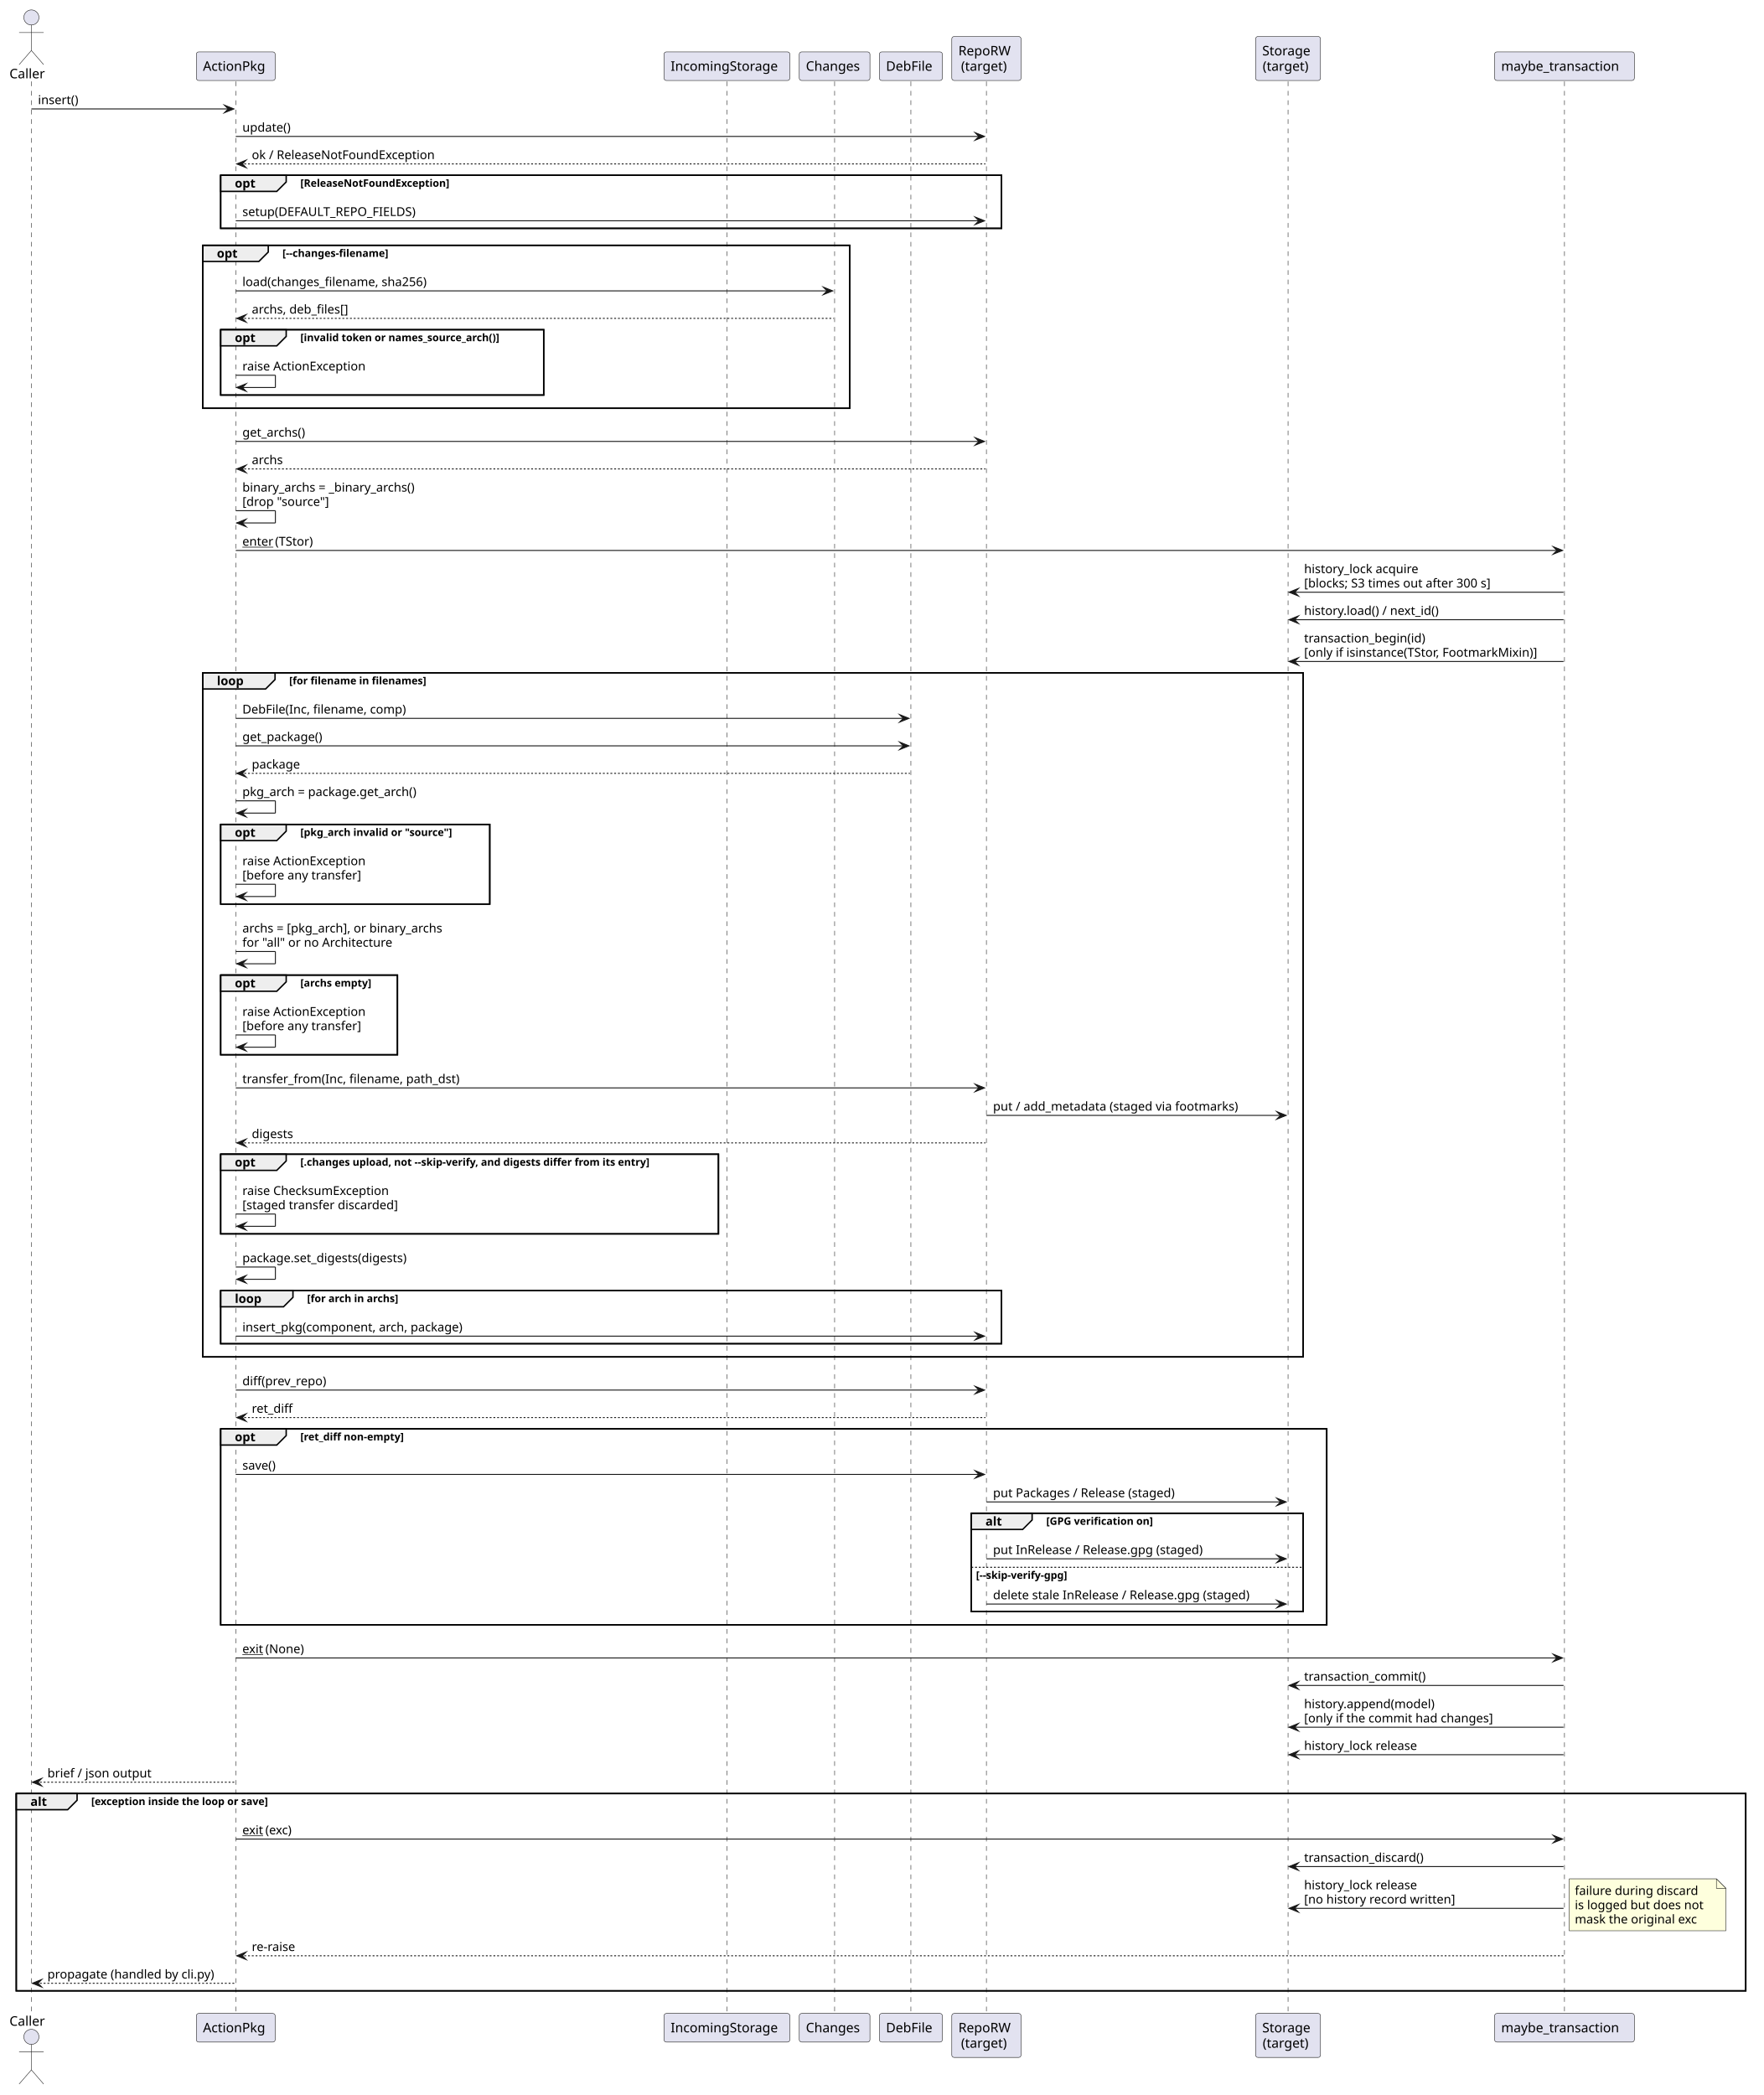
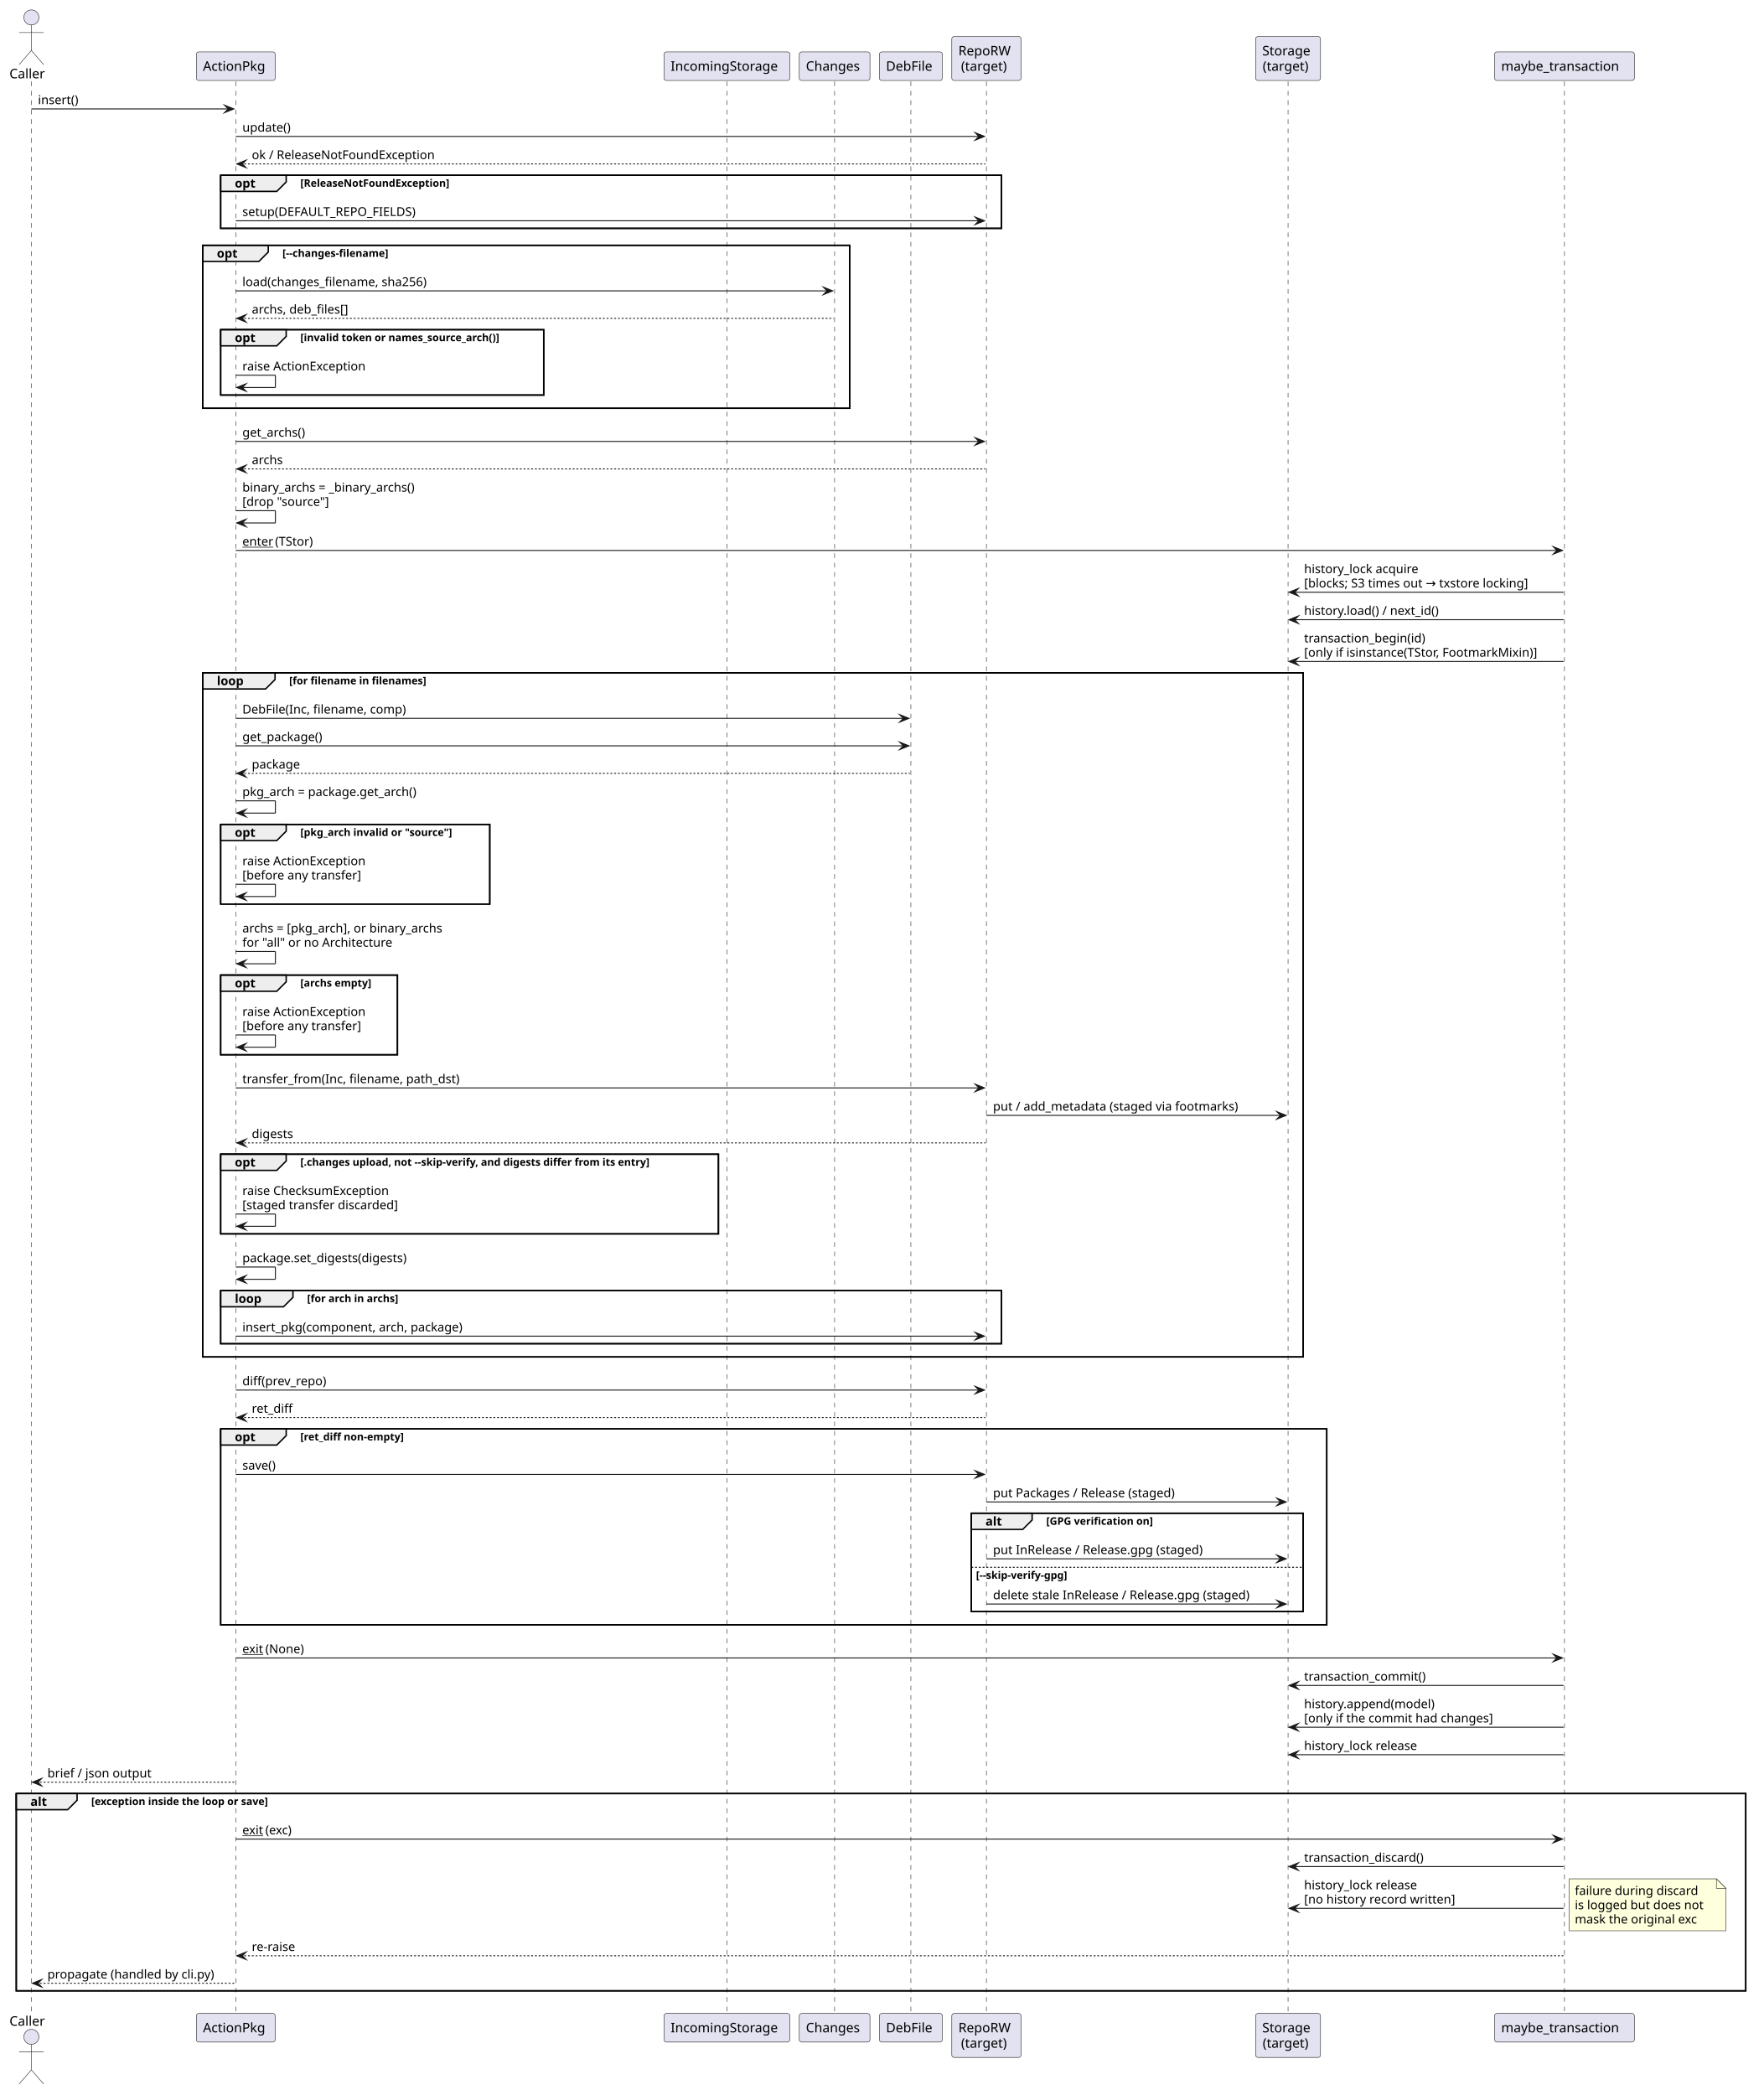
<svg xmlns="http://www.w3.org/2000/svg" version="1.1" data-diagram-type="SEQUENCE" style="width:1869px;height:2220px;background:#FFFFFF;" width="1869px" height="2220px" viewBox="0 0 1869 2220" zoomAndPan="magnify" preserveAspectRatio="none" contentStyleType="text/css">
  <defs />
  <g font-family="sans-serif" lengthAdjust="spacing">
    <rect x="233.827" y="185.695" width="827.435" height="56.266" fill="none" style="stroke:#000;stroke-width:1.5;" />
    <rect x="214.827" y="259.961" width="685.581" height="172.664" fill="none" style="stroke:#000;stroke-width:1.5;" />
    <rect x="233.827" y="349.359" width="342.328" height="69.266" fill="none" style="stroke:#000;stroke-width:1.5;" />
    <rect x="214.827" y="712.953" width="1166.077" height="724.922" fill="none" style="stroke:#000;stroke-width:1.5;" />
    <rect x="233.827" y="873.617" width="285.152" height="84.398" fill="none" style="stroke:#000;stroke-width:1.5;" />
    <rect x="233.827" y="1033.281" width="187.307" height="84.398" fill="none" style="stroke:#000;stroke-width:1.5;" />
    <rect x="233.827" y="1223.078" width="527.469" height="84.398" fill="none" style="stroke:#000;stroke-width:1.5;" />
    <rect x="233.827" y="1367.609" width="827.435" height="56.266" fill="none" style="stroke:#000;stroke-width:1.5;" />
    <rect x="233.827" y="1514.141" width="1172.077" height="207.602" fill="none" style="stroke:#000;stroke-width:1.5;" />
    <rect x="1029.262" y="1603.539" width="351.642" height="104.203" fill="none" style="stroke:#000;stroke-width:1.5;" />
    <rect x="17.251" y="1900.539" width="1832.646" height="209.063" fill="none" style="stroke:#000;stroke-width:1.5;" />
    <g class="participant-lifeline" data-qualified-name="Caller" data-entity-uid="part1" id="part1-lifeline" data-source-line="1">
      <g>
        <rect x="29.751" y="86.297" width="8" height="2047.305" fill="#000" fill-opacity="0" />
        <line x1="33.251" y1="86.297" x2="33.251" y2="2133.602" style="stroke:#181818;stroke-width:0.5;stroke-dasharray:5,5;" />
      </g>
    </g>
    <g class="participant-lifeline" data-qualified-name="ActionPkg" data-entity-uid="part2" id="part2-lifeline" data-source-line="2">
      <g>
        <rect x="246.327" y="86.297" width="8" height="2047.305" fill="#000" fill-opacity="0" />
        <line x1="249.827" y1="86.297" x2="249.827" y2="2133.602" style="stroke:#181818;stroke-width:0.5;stroke-dasharray:5,5;" />
      </g>
    </g>
    <g class="participant-lifeline" data-qualified-name="Inc" data-entity-uid="part3" id="part3-lifeline" data-source-line="3">
      <g>
        <rect x="766.796" y="86.297" width="8" height="2047.305" fill="#000" fill-opacity="0" />
        <line x1="770.296" y1="86.297" x2="770.296" y2="2133.602" style="stroke:#181818;stroke-width:0.5;stroke-dasharray:5,5;" />
      </g>
    </g>
    <g class="participant-lifeline" data-qualified-name="Chg" data-entity-uid="part4" id="part4-lifeline" data-source-line="4">
      <g>
        <rect x="880.907" y="86.297" width="8" height="2047.305" fill="#000" fill-opacity="0" />
        <line x1="884.407" y1="86.297" x2="884.407" y2="2133.602" style="stroke:#181818;stroke-width:0.5;stroke-dasharray:5,5;" />
      </g>
    </g>
    <g class="participant-lifeline" data-qualified-name="Df" data-entity-uid="part5" id="part5-lifeline" data-source-line="5">
      <g>
        <rect x="961.717" y="86.297" width="8" height="2047.305" fill="#000" fill-opacity="0" />
        <line x1="965.217" y1="86.297" x2="965.217" y2="2133.602" style="stroke:#181818;stroke-width:0.5;stroke-dasharray:5,5;" />
      </g>
    </g>
    <g class="participant-lifeline" data-qualified-name="Tgt" data-entity-uid="part6" id="part6-lifeline" data-source-line="6">
      <g>
        <rect x="1041.762" y="86.297" width="8" height="2047.305" fill="#000" fill-opacity="0" />
        <line x1="1045.262" y1="86.297" x2="1045.262" y2="2133.602" style="stroke:#181818;stroke-width:0.5;stroke-dasharray:5,5;" />
      </g>
    </g>
    <g class="participant-lifeline" data-qualified-name="TStor" data-entity-uid="part7" id="part7-lifeline" data-source-line="7">
      <g>
        <rect x="1361.404" y="86.297" width="8" height="2047.305" fill="#000" fill-opacity="0" />
        <line x1="1364.904" y1="86.297" x2="1364.904" y2="2133.602" style="stroke:#181818;stroke-width:0.5;stroke-dasharray:5,5;" />
      </g>
    </g>
    <g class="participant-lifeline" data-qualified-name="CM" data-entity-uid="part8" id="part8-lifeline" data-source-line="8">
      <g>
        <rect x="1654.31" y="86.297" width="8" height="2047.305" fill="#000" fill-opacity="0" />
        <line x1="1657.81" y1="86.297" x2="1657.81" y2="2133.602" style="stroke:#181818;stroke-width:0.5;stroke-dasharray:5,5;" />
      </g>
    </g>
    <g class="participant participant-head" data-qualified-name="Caller" data-entity-uid="part1" id="part1-head" data-source-line="1">
      <text x="10" y="82.995" fill="#000" font-size="14" textLength="40.503">Caller</text>
      <ellipse cx="33.251" cy="18.5" rx="8" ry="8" fill="#E2E2F0" style="stroke:#181818;stroke-width:0.5;" />
      <path d="M33.251,26.5 L33.251,53.5 M20.251,34.5 L46.251,34.5 M33.251,53.5 L20.251,68.5 M33.251,53.5 L46.251,68.5" style="stroke:#181818;stroke-width:0.5;" fill="none" />
    </g>
    <g class="participant participant-head" data-qualified-name="ActionPkg" data-entity-uid="part2" id="part2-head" data-source-line="2">
      <rect x="208.063" y="55" width="83.528" height="30.297" fill="#E2E2F0" style="stroke:#181818;stroke-width:0.5;" rx="2.5" ry="2.5" />
      <text x="215.063" y="74.995" fill="#000" font-size="14" textLength="69.528">ActionPkg</text>
    </g>
    <g class="participant participant-head" data-qualified-name="Inc" data-entity-uid="part3" id="part3-head" data-source-line="3">
      <rect x="703.632" y="55" width="133.328" height="30.297" fill="#E2E2F0" style="stroke:#181818;stroke-width:0.5;" rx="2.5" ry="2.5" />
      <text x="710.632" y="74.995" fill="#000" font-size="14" textLength="119.328">IncomingStorage</text>
    </g>
    <g class="participant participant-head" data-qualified-name="Chg" data-entity-uid="part4" id="part4-head" data-source-line="4">
      <rect x="846.96" y="55" width="74.895" height="30.297" fill="#E2E2F0" style="stroke:#181818;stroke-width:0.5;" rx="2.5" ry="2.5" />
      <text x="853.96" y="74.995" fill="#000" font-size="14" textLength="60.895">Changes</text>
    </g>
    <g class="participant participant-head" data-qualified-name="Df" data-entity-uid="part5" id="part5-head" data-source-line="5">
      <rect x="931.854" y="55" width="66.726" height="30.297" fill="#E2E2F0" style="stroke:#181818;stroke-width:0.5;" rx="2.5" ry="2.5" />
      <text x="938.854" y="74.995" fill="#000" font-size="14" textLength="52.726">DebFile</text>
    </g>
    <g class="participant participant-head" data-qualified-name="Tgt" data-entity-uid="part6" id="part6-head" data-source-line="6">
      <rect x="1008.58" y="38.703" width="73.363" height="46.594" fill="#E2E2F0" style="stroke:#181818;stroke-width:0.5;" rx="2.5" ry="2.5" />
      <text x="1015.58" y="58.698" fill="#000" font-size="14" textLength="59.363">RepoRW</text>
      <text x="1018.393" y="74.995" fill="#000" font-size="14" textLength="53.737">(target)</text>
    </g>
    <g class="participant participant-head" data-qualified-name="TStor" data-entity-uid="part7" id="part7-head" data-source-line="7">
      <rect x="1330.516" y="38.703" width="68.776" height="46.594" fill="#E2E2F0" style="stroke:#181818;stroke-width:0.5;" rx="2.5" ry="2.5" />
      <text x="1337.516" y="58.698" fill="#000" font-size="14" textLength="54.776">Storage</text>
      <text x="1338.035" y="74.995" fill="#000" font-size="14" textLength="53.737">(target)</text>
    </g>
    <g class="participant participant-head" data-qualified-name="CM" data-entity-uid="part8" id="part8-head" data-source-line="8">
      <rect x="1583.766" y="55" width="148.087" height="30.297" fill="#E2E2F0" style="stroke:#181818;stroke-width:0.5;" rx="2.5" ry="2.5" />
      <text x="1590.766" y="74.995" fill="#000" font-size="14" textLength="134.087">maybe_transaction</text>
    </g>
    <g class="participant participant-tail" data-qualified-name="Caller" data-entity-uid="part1" id="part1-tail" data-source-line="1">
      <text x="10" y="2146.597" fill="#000" font-size="14" textLength="40.503">Caller</text>
      <ellipse cx="33.251" cy="2158.398" rx="8" ry="8" fill="#E2E2F0" style="stroke:#181818;stroke-width:0.5;" />
      <path d="M33.251,2166.398 L33.251,2193.398 M20.251,2174.398 L46.251,2174.398 M33.251,2193.398 L20.251,2208.398 M33.251,2193.398 L46.251,2208.398" style="stroke:#181818;stroke-width:0.5;" fill="none" />
    </g>
    <g class="participant participant-tail" data-qualified-name="ActionPkg" data-entity-uid="part2" id="part2-tail" data-source-line="2">
      <rect x="208.063" y="2133.602" width="83.528" height="30.297" fill="#E2E2F0" style="stroke:#181818;stroke-width:0.5;" rx="2.5" ry="2.5" />
      <text x="215.063" y="2153.597" fill="#000" font-size="14" textLength="69.528">ActionPkg</text>
    </g>
    <g class="participant participant-tail" data-qualified-name="Inc" data-entity-uid="part3" id="part3-tail" data-source-line="3">
      <rect x="703.632" y="2133.602" width="133.328" height="30.297" fill="#E2E2F0" style="stroke:#181818;stroke-width:0.5;" rx="2.5" ry="2.5" />
      <text x="710.632" y="2153.597" fill="#000" font-size="14" textLength="119.328">IncomingStorage</text>
    </g>
    <g class="participant participant-tail" data-qualified-name="Chg" data-entity-uid="part4" id="part4-tail" data-source-line="4">
      <rect x="846.96" y="2133.602" width="74.895" height="30.297" fill="#E2E2F0" style="stroke:#181818;stroke-width:0.5;" rx="2.5" ry="2.5" />
      <text x="853.96" y="2153.597" fill="#000" font-size="14" textLength="60.895">Changes</text>
    </g>
    <g class="participant participant-tail" data-qualified-name="Df" data-entity-uid="part5" id="part5-tail" data-source-line="5">
      <rect x="931.854" y="2133.602" width="66.726" height="30.297" fill="#E2E2F0" style="stroke:#181818;stroke-width:0.5;" rx="2.5" ry="2.5" />
      <text x="938.854" y="2153.597" fill="#000" font-size="14" textLength="52.726">DebFile</text>
    </g>
    <g class="participant participant-tail" data-qualified-name="Tgt" data-entity-uid="part6" id="part6-tail" data-source-line="6">
      <rect x="1008.58" y="2133.602" width="73.363" height="46.594" fill="#E2E2F0" style="stroke:#181818;stroke-width:0.5;" rx="2.5" ry="2.5" />
      <text x="1015.58" y="2153.597" fill="#000" font-size="14" textLength="59.363">RepoRW</text>
      <text x="1018.393" y="2169.894" fill="#000" font-size="14" textLength="53.737">(target)</text>
    </g>
    <g class="participant participant-tail" data-qualified-name="TStor" data-entity-uid="part7" id="part7-tail" data-source-line="7">
      <rect x="1330.516" y="2133.602" width="68.776" height="46.594" fill="#E2E2F0" style="stroke:#181818;stroke-width:0.5;" rx="2.5" ry="2.5" />
      <text x="1337.516" y="2153.597" fill="#000" font-size="14" textLength="54.776">Storage</text>
      <text x="1338.035" y="2169.894" fill="#000" font-size="14" textLength="53.737">(target)</text>
    </g>
    <g class="participant participant-tail" data-qualified-name="CM" data-entity-uid="part8" id="part8-tail" data-source-line="8">
      <rect x="1583.766" y="2133.602" width="148.087" height="30.297" fill="#E2E2F0" style="stroke:#181818;stroke-width:0.5;" rx="2.5" ry="2.5" />
      <text x="1590.766" y="2153.597" fill="#000" font-size="14" textLength="134.087">maybe_transaction</text>
    </g>
    <g class="message" data-entity-1="part1" data-entity-2="part2" id="msg1" data-source-line="10">
      <polygon points="237.827,111.43,247.827,115.43,237.827,119.43,241.827,115.43" fill="#181818" style="stroke:#181818;stroke-width:1;stroke-linejoin:miter;stroke-miterlimit:10;" />
      <line x1="33.251" y1="115.43" x2="243.827" y2="115.43" style="stroke:#181818;stroke-width:1;" />
      <text x="40.251" y="110.364" fill="#000" font-size="13" textLength="47.208">insert()</text>
    </g>
    <g class="message" data-entity-1="part2" data-entity-2="part6" id="msg2" data-source-line="12">
      <polygon points="1033.262,140.563,1043.262,144.563,1033.262,148.563,1037.262,144.563" fill="#181818" style="stroke:#181818;stroke-width:1;stroke-linejoin:miter;stroke-miterlimit:10;" />
      <line x1="249.827" y1="144.563" x2="1039.262" y2="144.563" style="stroke:#181818;stroke-width:1;" />
      <text x="256.827" y="139.497" fill="#000" font-size="13" textLength="55.948">update()</text>
    </g>
    <g class="message" data-entity-1="part6" data-entity-2="part2" id="msg3" data-source-line="13">
      <polygon points="260.827,169.695,250.827,173.695,260.827,177.695,256.827,173.695" fill="#181818" style="stroke:#181818;stroke-width:1;stroke-linejoin:miter;stroke-miterlimit:10;" />
      <line x1="254.827" y1="173.695" x2="1044.262" y2="173.695" style="stroke:#181818;stroke-width:1;stroke-dasharray:2,2;" />
      <text x="266.827" y="168.629" fill="#000" font-size="13" textLength="206.648">ok / ReleaseNotFoundException</text>
    </g>
    <path d="M233.827,185.695 L303.278,185.695 L303.278,192.828 L293.278,202.828 L233.827,202.828 L233.827,185.695" style="stroke:#000;stroke-width:1.5;" fill="#EEE" />
    <rect x="233.827" y="185.695" width="827.435" height="56.266" fill="none" style="stroke:#000;stroke-width:1.5;" />
    <text x="248.827" y="198.762" fill="#000" font-size="13" textLength="24.451" font-weight="700">opt</text>
    <text x="318.278" y="197.906" fill="#000" font-size="11" textLength="180.157" font-weight="700">[ReleaseNotFoundException]</text>
    <g class="message" data-entity-1="part2" data-entity-2="part6" id="msg4" data-source-line="15">
      <polygon points="1033.262,229.961,1043.262,233.961,1033.262,237.961,1037.262,233.961" fill="#181818" style="stroke:#181818;stroke-width:1;stroke-linejoin:miter;stroke-miterlimit:10;" />
      <line x1="249.827" y1="233.961" x2="1039.262" y2="233.961" style="stroke:#181818;stroke-width:1;" />
      <text x="256.827" y="228.895" fill="#000" font-size="13" textLength="199.145">setup(DEFAULT_REPO_FIELDS)</text>
    </g>
    <path d="M214.827,259.961 L284.278,259.961 L284.278,267.094 L274.278,277.094 L214.827,277.094 L214.827,259.961" style="stroke:#000;stroke-width:1.5;" fill="#EEE" />
    <rect x="214.827" y="259.961" width="685.581" height="172.664" fill="none" style="stroke:#000;stroke-width:1.5;" />
    <text x="229.827" y="273.028" fill="#000" font-size="13" textLength="24.451" font-weight="700">opt</text>
    <text x="299.278" y="272.171" fill="#000" font-size="11" textLength="129.202" font-weight="700">[--changes-filename]</text>
    <g class="message" data-entity-1="part2" data-entity-2="part4" id="msg5" data-source-line="19">
      <polygon points="872.407,304.227,882.407,308.227,872.407,312.227,876.407,308.227" fill="#181818" style="stroke:#181818;stroke-width:1;stroke-linejoin:miter;stroke-miterlimit:10;" />
      <line x1="249.827" y1="308.227" x2="878.407" y2="308.227" style="stroke:#181818;stroke-width:1;" />
      <text x="256.827" y="303.161" fill="#000" font-size="13" textLength="211.764">load(changes_filename, sha256)</text>
    </g>
    <g class="message" data-entity-1="part4" data-entity-2="part2" id="msg6" data-source-line="20">
      <polygon points="260.827,333.359,250.827,337.359,260.827,341.359,256.827,337.359" fill="#181818" style="stroke:#181818;stroke-width:1;stroke-linejoin:miter;stroke-miterlimit:10;" />
      <line x1="254.827" y1="337.359" x2="883.407" y2="337.359" style="stroke:#181818;stroke-width:1;stroke-dasharray:2,2;" />
      <text x="266.827" y="332.293" fill="#000" font-size="13" textLength="111.452">archs, deb_files[]</text>
    </g>
    <path d="M233.827,349.359 L303.278,349.359 L303.278,356.492 L293.278,366.492 L233.827,366.492 L233.827,349.359" style="stroke:#000;stroke-width:1.5;" fill="#EEE" />
    <rect x="233.827" y="349.359" width="342.328" height="69.266" fill="none" style="stroke:#000;stroke-width:1.5;" />
    <text x="248.827" y="362.426" fill="#000" font-size="13" textLength="24.451" font-weight="700">opt</text>
    <text x="318.278" y="361.57" fill="#000" font-size="11" textLength="241.876" font-weight="700">[invalid token or names_source_arch()]</text>
    <g class="message" data-entity-1="part2" data-entity-2="part2" id="msg7" data-source-line="22">
      <line x1="249.827" y1="397.625" x2="291.827" y2="397.625" style="stroke:#181818;stroke-width:1;" />
      <line x1="291.827" y1="397.625" x2="291.827" y2="410.625" style="stroke:#181818;stroke-width:1;" />
      <line x1="250.827" y1="410.625" x2="291.827" y2="410.625" style="stroke:#181818;stroke-width:1;" />
      <polygon points="260.827,406.625,250.827,410.625,260.827,414.625,256.827,410.625" fill="#181818" style="stroke:#181818;stroke-width:1;stroke-linejoin:miter;stroke-miterlimit:10;" />
      <text x="256.827" y="392.559" fill="#000" font-size="13" textLength="140.975">raise ActionException</text>
    </g>
    <g class="message" data-entity-1="part2" data-entity-2="part6" id="msg8" data-source-line="25">
      <polygon points="1033.262,463.758,1043.262,467.758,1033.262,471.758,1037.262,467.758" fill="#181818" style="stroke:#181818;stroke-width:1;stroke-linejoin:miter;stroke-miterlimit:10;" />
      <line x1="249.827" y1="467.758" x2="1039.262" y2="467.758" style="stroke:#181818;stroke-width:1;" />
      <text x="256.827" y="462.692" fill="#000" font-size="13" textLength="73.461">get_archs()</text>
    </g>
    <g class="message" data-entity-1="part6" data-entity-2="part2" id="msg9" data-source-line="26">
      <polygon points="260.827,492.891,250.827,496.891,260.827,500.891,256.827,496.891" fill="#181818" style="stroke:#181818;stroke-width:1;stroke-linejoin:miter;stroke-miterlimit:10;" />
      <line x1="254.827" y1="496.891" x2="1044.262" y2="496.891" style="stroke:#181818;stroke-width:1;stroke-dasharray:2,2;" />
      <text x="266.827" y="491.825" fill="#000" font-size="13" textLength="35.471">archs</text>
    </g>
    <g class="message" data-entity-1="part2" data-entity-2="part2" id="msg10" data-source-line="27">
      <line x1="249.827" y1="541.156" x2="291.827" y2="541.156" style="stroke:#181818;stroke-width:1;" />
      <line x1="291.827" y1="541.156" x2="291.827" y2="554.156" style="stroke:#181818;stroke-width:1;" />
      <line x1="250.827" y1="554.156" x2="291.827" y2="554.156" style="stroke:#181818;stroke-width:1;" />
      <polygon points="260.827,550.156,250.827,554.156,260.827,558.156,256.827,554.156" fill="#181818" style="stroke:#181818;stroke-width:1;stroke-linejoin:miter;stroke-miterlimit:10;" />
      <text x="256.827" y="520.958" fill="#000" font-size="13" textLength="201.957">binary_archs = _binary_archs()</text>
      <text x="256.827" y="536.09" fill="#000" font-size="13" textLength="99.493">[drop "source"]</text>
    </g>
    <g class="message" data-entity-1="part2" data-entity-2="part8" id="msg11" data-source-line="29">
      <polygon points="1645.81,579.289,1655.81,583.289,1645.81,587.289,1649.81,583.289" fill="#181818" style="stroke:#181818;stroke-width:1;stroke-linejoin:miter;stroke-miterlimit:10;" />
      <line x1="249.827" y1="583.289" x2="1651.81" y2="583.289" style="stroke:#181818;stroke-width:1;" />
      <text x="256.827" y="578.223" fill="#000" font-size="13" textLength="34.677" text-decoration="underline">enter</text>
      <text x="291.504" y="578.223" fill="#000" font-size="13" textLength="44.732">(TStor)</text>
    </g>
    <g class="message" data-entity-1="part8" data-entity-2="part7" id="msg12" data-source-line="30">
      <polygon points="1375.904,623.555,1365.904,627.555,1375.904,631.555,1371.904,627.555" fill="#181818" style="stroke:#181818;stroke-width:1;stroke-linejoin:miter;stroke-miterlimit:10;" />
      <line x1="1369.904" y1="627.555" x2="1656.81" y2="627.555" style="stroke:#181818;stroke-width:1;" />
      <text x="1381.904" y="607.356" fill="#000" font-size="13" textLength="130.146">history_lock acquire</text>
-       <text x="1381.904" y="622.489" fill="#000" font-size="13" textLength="217.109">[blocks; S3 times out after 300 s]</text>
+       <text x="1381.904" y="622.489" fill="#000" font-size="13" textLength="257.734">[blocks; S3 times out → txstore locking]</text>
    </g>
    <g class="message" data-entity-1="part8" data-entity-2="part7" id="msg13" data-source-line="31">
      <polygon points="1375.904,652.688,1365.904,656.688,1375.904,660.688,1371.904,656.688" fill="#181818" style="stroke:#181818;stroke-width:1;stroke-linejoin:miter;stroke-miterlimit:10;" />
      <line x1="1369.904" y1="656.688" x2="1656.81" y2="656.688" style="stroke:#181818;stroke-width:1;" />
      <text x="1381.904" y="651.622" fill="#000" font-size="13" textLength="156.952">history.load() / next_id()</text>
    </g>
    <g class="message" data-entity-1="part8" data-entity-2="part7" id="msg14" data-source-line="32">
      <polygon points="1375.904,696.953,1365.904,700.953,1375.904,704.953,1371.904,700.953" fill="#181818" style="stroke:#181818;stroke-width:1;stroke-linejoin:miter;stroke-miterlimit:10;" />
      <line x1="1369.904" y1="700.953" x2="1656.81" y2="700.953" style="stroke:#181818;stroke-width:1;" />
      <text x="1381.904" y="680.754" fill="#000" font-size="13" textLength="138.296">transaction_begin(id)</text>
      <text x="1381.904" y="695.887" fill="#000" font-size="13" textLength="268.906">[only if isinstance(TStor, FootmarkMixin)]</text>
    </g>
    <path d="M214.827,712.953 L291.451,712.953 L291.451,720.086 L281.451,730.086 L214.827,730.086 L214.827,712.953" style="stroke:#000;stroke-width:1.5;" fill="#EEE" />
    <rect x="214.827" y="712.953" width="1166.077" height="724.922" fill="none" style="stroke:#000;stroke-width:1.5;" />
    <text x="229.827" y="726.02" fill="#000" font-size="13" textLength="31.624" font-weight="700">loop</text>
    <text x="306.451" y="725.164" fill="#000" font-size="11" textLength="165.387" font-weight="700">[for filename in filenames]</text>
    <g class="message" data-entity-1="part2" data-entity-2="part5" id="msg15" data-source-line="35">
      <polygon points="953.217,757.219,963.217,761.219,953.217,765.219,957.217,761.219" fill="#181818" style="stroke:#181818;stroke-width:1;stroke-linejoin:miter;stroke-miterlimit:10;" />
      <line x1="249.827" y1="761.219" x2="959.217" y2="761.219" style="stroke:#181818;stroke-width:1;" />
      <text x="256.827" y="756.153" fill="#000" font-size="13" textLength="187.535">DebFile(Inc, filename, comp)</text>
    </g>
    <g class="message" data-entity-1="part2" data-entity-2="part5" id="msg16" data-source-line="36">
      <polygon points="953.217,786.352,963.217,790.352,953.217,794.352,957.217,790.352" fill="#181818" style="stroke:#181818;stroke-width:1;stroke-linejoin:miter;stroke-miterlimit:10;" />
      <line x1="249.827" y1="790.352" x2="959.217" y2="790.352" style="stroke:#181818;stroke-width:1;" />
      <text x="256.827" y="785.286" fill="#000" font-size="13" textLength="93.101">get_package()</text>
    </g>
    <g class="message" data-entity-1="part5" data-entity-2="part2" id="msg17" data-source-line="37">
      <polygon points="260.827,815.484,250.827,819.484,260.827,823.484,256.827,819.484" fill="#181818" style="stroke:#181818;stroke-width:1;stroke-linejoin:miter;stroke-miterlimit:10;" />
      <line x1="254.827" y1="819.484" x2="964.217" y2="819.484" style="stroke:#181818;stroke-width:1;stroke-dasharray:2,2;" />
      <text x="266.827" y="814.418" fill="#000" font-size="13" textLength="55.11">package</text>
    </g>
    <g class="message" data-entity-1="part2" data-entity-2="part2" id="msg18" data-source-line="38">
      <line x1="249.827" y1="848.617" x2="291.827" y2="848.617" style="stroke:#181818;stroke-width:1;" />
      <line x1="291.827" y1="848.617" x2="291.827" y2="861.617" style="stroke:#181818;stroke-width:1;" />
      <line x1="250.827" y1="861.617" x2="291.827" y2="861.617" style="stroke:#181818;stroke-width:1;" />
      <polygon points="260.827,857.617,250.827,861.617,260.827,865.617,256.827,861.617" fill="#181818" style="stroke:#181818;stroke-width:1;stroke-linejoin:miter;stroke-miterlimit:10;" />
      <text x="256.827" y="843.551" fill="#000" font-size="13" textLength="204.318">pkg_arch = package.get_arch()</text>
    </g>
    <path d="M233.827,873.617 L303.278,873.617 L303.278,880.75 L293.278,890.75 L233.827,890.75 L233.827,873.617" style="stroke:#000;stroke-width:1.5;" fill="#EEE" />
    <rect x="233.827" y="873.617" width="285.152" height="84.398" fill="none" style="stroke:#000;stroke-width:1.5;" />
    <text x="248.827" y="886.684" fill="#000" font-size="13" textLength="24.451" font-weight="700">opt</text>
    <text x="318.278" y="885.828" fill="#000" font-size="11" textLength="184.701" font-weight="700">[pkg_arch invalid or "source"]</text>
    <g class="message" data-entity-1="part2" data-entity-2="part2" id="msg19" data-source-line="40">
      <line x1="249.827" y1="937.016" x2="291.827" y2="937.016" style="stroke:#181818;stroke-width:1;" />
      <line x1="291.827" y1="937.016" x2="291.827" y2="950.016" style="stroke:#181818;stroke-width:1;" />
      <line x1="250.827" y1="950.016" x2="291.827" y2="950.016" style="stroke:#181818;stroke-width:1;" />
      <polygon points="260.827,946.016,250.827,950.016,260.827,954.016,256.827,950.016" fill="#181818" style="stroke:#181818;stroke-width:1;stroke-linejoin:miter;stroke-miterlimit:10;" />
      <text x="256.827" y="916.817" fill="#000" font-size="13" textLength="140.975">raise ActionException</text>
      <text x="256.827" y="931.95" fill="#000" font-size="13" textLength="135.77">[before any transfer]</text>
    </g>
    <g class="message" data-entity-1="part2" data-entity-2="part2" id="msg20" data-source-line="42">
      <line x1="249.827" y1="1008.281" x2="291.827" y2="1008.281" style="stroke:#181818;stroke-width:1;" />
      <line x1="291.827" y1="1008.281" x2="291.827" y2="1021.281" style="stroke:#181818;stroke-width:1;" />
      <line x1="250.827" y1="1021.281" x2="291.827" y2="1021.281" style="stroke:#181818;stroke-width:1;" />
      <polygon points="260.827,1017.281,250.827,1021.281,260.827,1025.281,256.827,1021.281" fill="#181818" style="stroke:#181818;stroke-width:1;stroke-linejoin:miter;stroke-miterlimit:10;" />
      <text x="256.827" y="988.083" fill="#000" font-size="13" textLength="232.775">archs = [pkg_arch], or binary_archs</text>
      <text x="256.827" y="1003.215" fill="#000" font-size="13" textLength="171.203">for "all" or no Architecture</text>
    </g>
    <path d="M233.827,1033.281 L303.278,1033.281 L303.278,1040.414 L293.278,1050.414 L233.827,1050.414 L233.827,1033.281" style="stroke:#000;stroke-width:1.5;" fill="#EEE" />
    <rect x="233.827" y="1033.281" width="187.307" height="84.398" fill="none" style="stroke:#000;stroke-width:1.5;" />
    <text x="248.827" y="1046.348" fill="#000" font-size="13" textLength="24.451" font-weight="700">opt</text>
    <text x="318.278" y="1045.492" fill="#000" font-size="11" textLength="86.856" font-weight="700">[archs empty]</text>
    <g class="message" data-entity-1="part2" data-entity-2="part2" id="msg21" data-source-line="44">
      <line x1="249.827" y1="1096.68" x2="291.827" y2="1096.68" style="stroke:#181818;stroke-width:1;" />
      <line x1="291.827" y1="1096.68" x2="291.827" y2="1109.68" style="stroke:#181818;stroke-width:1;" />
      <line x1="250.827" y1="1109.68" x2="291.827" y2="1109.68" style="stroke:#181818;stroke-width:1;" />
      <polygon points="260.827,1105.68,250.827,1109.68,260.827,1113.68,256.827,1109.68" fill="#181818" style="stroke:#181818;stroke-width:1;stroke-linejoin:miter;stroke-miterlimit:10;" />
      <text x="256.827" y="1076.481" fill="#000" font-size="13" textLength="140.975">raise ActionException</text>
      <text x="256.827" y="1091.614" fill="#000" font-size="13" textLength="135.77">[before any transfer]</text>
    </g>
    <g class="message" data-entity-1="part2" data-entity-2="part6" id="msg22" data-source-line="46">
      <polygon points="1033.262,1148.813,1043.262,1152.813,1033.262,1156.813,1037.262,1152.813" fill="#181818" style="stroke:#181818;stroke-width:1;stroke-linejoin:miter;stroke-miterlimit:10;" />
      <line x1="249.827" y1="1152.813" x2="1039.262" y2="1152.813" style="stroke:#181818;stroke-width:1;" />
      <text x="256.827" y="1147.747" fill="#000" font-size="13" textLength="247.114">transfer_from(Inc, filename, path_dst)</text>
    </g>
    <g class="message" data-entity-1="part6" data-entity-2="part7" id="msg23" data-source-line="47">
      <polygon points="1352.904,1177.945,1362.904,1181.945,1352.904,1185.945,1356.904,1181.945" fill="#181818" style="stroke:#181818;stroke-width:1;stroke-linejoin:miter;stroke-miterlimit:10;" />
      <line x1="1045.262" y1="1181.945" x2="1358.904" y2="1181.945" style="stroke:#181818;stroke-width:1;" />
      <text x="1052.262" y="1176.879" fill="#000" font-size="13" textLength="280.217">put / add_metadata (staged via footmarks)</text>
    </g>
    <g class="message" data-entity-1="part6" data-entity-2="part2" id="msg24" data-source-line="48">
      <polygon points="260.827,1207.078,250.827,1211.078,260.827,1215.078,256.827,1211.078" fill="#181818" style="stroke:#181818;stroke-width:1;stroke-linejoin:miter;stroke-miterlimit:10;" />
      <line x1="254.827" y1="1211.078" x2="1044.262" y2="1211.078" style="stroke:#181818;stroke-width:1;stroke-dasharray:2,2;" />
      <text x="266.827" y="1206.012" fill="#000" font-size="13" textLength="46.757">digests</text>
    </g>
    <path d="M233.827,1223.078 L303.278,1223.078 L303.278,1230.211 L293.278,1240.211 L233.827,1240.211 L233.827,1223.078" style="stroke:#000;stroke-width:1.5;" fill="#EEE" />
    <rect x="233.827" y="1223.078" width="527.469" height="84.398" fill="none" style="stroke:#000;stroke-width:1.5;" />
    <text x="248.827" y="1236.145" fill="#000" font-size="13" textLength="24.451" font-weight="700">opt</text>
    <text x="318.278" y="1235.289" fill="#000" font-size="11" textLength="427.018" font-weight="700">[.changes upload, not --skip-verify, and digests differ from its entry]</text>
    <g class="message" data-entity-1="part2" data-entity-2="part2" id="msg25" data-source-line="50">
      <line x1="249.827" y1="1286.477" x2="291.827" y2="1286.477" style="stroke:#181818;stroke-width:1;" />
      <line x1="291.827" y1="1286.477" x2="291.827" y2="1299.477" style="stroke:#181818;stroke-width:1;" />
      <line x1="250.827" y1="1299.477" x2="291.827" y2="1299.477" style="stroke:#181818;stroke-width:1;" />
      <polygon points="260.827,1295.477,250.827,1299.477,260.827,1303.477,256.827,1299.477" fill="#181818" style="stroke:#181818;stroke-width:1;stroke-linejoin:miter;stroke-miterlimit:10;" />
      <text x="256.827" y="1266.278" fill="#000" font-size="13" textLength="167.699">raise ChecksumException</text>
      <text x="256.827" y="1281.411" fill="#000" font-size="13" textLength="177.684">[staged transfer discarded]</text>
    </g>
    <g class="message" data-entity-1="part2" data-entity-2="part2" id="msg26" data-source-line="52">
      <line x1="249.827" y1="1342.609" x2="291.827" y2="1342.609" style="stroke:#181818;stroke-width:1;" />
      <line x1="291.827" y1="1342.609" x2="291.827" y2="1355.609" style="stroke:#181818;stroke-width:1;" />
      <line x1="250.827" y1="1355.609" x2="291.827" y2="1355.609" style="stroke:#181818;stroke-width:1;" />
      <polygon points="260.827,1351.609,250.827,1355.609,260.827,1359.609,256.827,1355.609" fill="#181818" style="stroke:#181818;stroke-width:1;stroke-linejoin:miter;stroke-miterlimit:10;" />
      <text x="256.827" y="1337.543" fill="#000" font-size="13" textLength="189.268">package.set_digests(digests)</text>
    </g>
    <path d="M233.827,1367.609 L310.451,1367.609 L310.451,1374.742 L300.451,1384.742 L233.827,1384.742 L233.827,1367.609" style="stroke:#000;stroke-width:1.5;" fill="#EEE" />
    <rect x="233.827" y="1367.609" width="827.435" height="56.266" fill="none" style="stroke:#000;stroke-width:1.5;" />
    <text x="248.827" y="1380.676" fill="#000" font-size="13" textLength="31.624" font-weight="700">loop</text>
    <text x="325.451" y="1379.82" fill="#000" font-size="11" textLength="111.858" font-weight="700">[for arch in archs]</text>
    <g class="message" data-entity-1="part2" data-entity-2="part6" id="msg27" data-source-line="54">
      <polygon points="1033.262,1411.875,1043.262,1415.875,1033.262,1419.875,1037.262,1415.875" fill="#181818" style="stroke:#181818;stroke-width:1;stroke-linejoin:miter;stroke-miterlimit:10;" />
      <line x1="249.827" y1="1415.875" x2="1039.262" y2="1415.875" style="stroke:#181818;stroke-width:1;" />
      <text x="256.827" y="1410.809" fill="#000" font-size="13" textLength="251.621">insert_pkg(component, arch, package)</text>
    </g>
    <g class="message" data-entity-1="part2" data-entity-2="part6" id="msg28" data-source-line="58">
      <polygon points="1033.262,1469.008,1043.262,1473.008,1033.262,1477.008,1037.262,1473.008" fill="#181818" style="stroke:#181818;stroke-width:1;stroke-linejoin:miter;stroke-miterlimit:10;" />
      <line x1="249.827" y1="1473.008" x2="1039.262" y2="1473.008" style="stroke:#181818;stroke-width:1;" />
      <text x="256.827" y="1467.942" fill="#000" font-size="13" textLength="96.497">diff(prev_repo)</text>
    </g>
    <g class="message" data-entity-1="part6" data-entity-2="part2" id="msg29" data-source-line="59">
      <polygon points="260.827,1498.141,250.827,1502.141,260.827,1506.141,256.827,1502.141" fill="#181818" style="stroke:#181818;stroke-width:1;stroke-linejoin:miter;stroke-miterlimit:10;" />
      <line x1="254.827" y1="1502.141" x2="1044.262" y2="1502.141" style="stroke:#181818;stroke-width:1;stroke-dasharray:2,2;" />
      <text x="266.827" y="1497.075" fill="#000" font-size="13" textLength="45.957">ret_diff</text>
    </g>
    <path d="M233.827,1514.141 L303.278,1514.141 L303.278,1521.273 L293.278,1531.273 L233.827,1531.273 L233.827,1514.141" style="stroke:#000;stroke-width:1.5;" fill="#EEE" />
    <rect x="233.827" y="1514.141" width="1172.077" height="207.602" fill="none" style="stroke:#000;stroke-width:1.5;" />
    <text x="248.827" y="1527.208" fill="#000" font-size="13" textLength="24.451" font-weight="700">opt</text>
    <text x="318.278" y="1526.351" fill="#000" font-size="11" textLength="125.753" font-weight="700">[ret_diff non-empty]</text>
    <g class="message" data-entity-1="part2" data-entity-2="part6" id="msg30" data-source-line="61">
      <polygon points="1033.262,1558.406,1043.262,1562.406,1033.262,1566.406,1037.262,1562.406" fill="#181818" style="stroke:#181818;stroke-width:1;stroke-linejoin:miter;stroke-miterlimit:10;" />
      <line x1="249.827" y1="1562.406" x2="1039.262" y2="1562.406" style="stroke:#181818;stroke-width:1;" />
      <text x="256.827" y="1557.34" fill="#000" font-size="13" textLength="40.574">save()</text>
    </g>
    <g class="message" data-entity-1="part6" data-entity-2="part7" id="msg31" data-source-line="62">
      <polygon points="1352.904,1587.539,1362.904,1591.539,1352.904,1595.539,1356.904,1591.539" fill="#181818" style="stroke:#181818;stroke-width:1;stroke-linejoin:miter;stroke-miterlimit:10;" />
      <line x1="1045.262" y1="1591.539" x2="1358.904" y2="1591.539" style="stroke:#181818;stroke-width:1;" />
      <text x="1052.262" y="1586.473" fill="#000" font-size="13" textLength="209.828">put Packages / Release (staged)</text>
    </g>
    <path d="M1029.262,1603.539 L1093.705,1603.539 L1093.705,1610.672 L1083.705,1620.672 L1029.262,1620.672 L1029.262,1603.539" style="stroke:#000;stroke-width:1.5;" fill="#EEE" />
    <rect x="1029.262" y="1603.539" width="351.642" height="104.203" fill="none" style="stroke:#000;stroke-width:1.5;" />
    <text x="1044.262" y="1616.606" fill="#000" font-size="13" textLength="19.443" font-weight="700">alt</text>
    <text x="1108.705" y="1615.75" fill="#000" font-size="11" textLength="129.964" font-weight="700">[GPG verification on]</text>
    <g class="message" data-entity-1="part6" data-entity-2="part7" id="msg32" data-source-line="64">
      <polygon points="1352.904,1647.805,1362.904,1651.805,1352.904,1655.805,1356.904,1651.805" fill="#181818" style="stroke:#181818;stroke-width:1;stroke-linejoin:miter;stroke-miterlimit:10;" />
      <line x1="1045.262" y1="1651.805" x2="1358.904" y2="1651.805" style="stroke:#181818;stroke-width:1;" />
      <text x="1052.262" y="1646.739" fill="#000" font-size="13" textLength="240.697">put InRelease / Release.gpg (staged)</text>
    </g>
    <line x1="1029.262" y1="1660.805" x2="1380.904" y2="1660.805" style="stroke:#000;stroke-width:1;stroke-dasharray:2,2;" />
    <text x="1034.262" y="1673.015" fill="#000" font-size="11" textLength="113.228" font-weight="700">[--skip-verify-gpg]</text>
    <g class="message" data-entity-1="part6" data-entity-2="part7" id="msg33" data-source-line="66">
      <polygon points="1352.904,1695.742,1362.904,1699.742,1352.904,1703.742,1356.904,1699.742" fill="#181818" style="stroke:#181818;stroke-width:1;stroke-linejoin:miter;stroke-miterlimit:10;" />
      <line x1="1045.262" y1="1699.742" x2="1358.904" y2="1699.742" style="stroke:#181818;stroke-width:1;" />
      <text x="1052.262" y="1694.676" fill="#000" font-size="13" textLength="295.642">delete stale InRelease / Release.gpg (staged)</text>
    </g>
    <g class="message" data-entity-1="part2" data-entity-2="part8" id="msg34" data-source-line="70">
      <polygon points="1645.81,1752.875,1655.81,1756.875,1645.81,1760.875,1649.81,1756.875" fill="#181818" style="stroke:#181818;stroke-width:1;stroke-linejoin:miter;stroke-miterlimit:10;" />
      <line x1="249.827" y1="1756.875" x2="1651.81" y2="1756.875" style="stroke:#181818;stroke-width:1;" />
      <text x="256.827" y="1751.809" fill="#000" font-size="13" textLength="24.4" text-decoration="underline">exit</text>
      <text x="281.227" y="1751.809" fill="#000" font-size="13" textLength="44.059">(None)</text>
    </g>
    <g class="message" data-entity-1="part8" data-entity-2="part7" id="msg35" data-source-line="71">
      <polygon points="1375.904,1782.008,1365.904,1786.008,1375.904,1790.008,1371.904,1786.008" fill="#181818" style="stroke:#181818;stroke-width:1;stroke-linejoin:miter;stroke-miterlimit:10;" />
      <line x1="1369.904" y1="1786.008" x2="1656.81" y2="1786.008" style="stroke:#181818;stroke-width:1;" />
      <text x="1381.904" y="1780.942" fill="#000" font-size="13" textLength="139.217">transaction_commit()</text>
    </g>
    <g class="message" data-entity-1="part8" data-entity-2="part7" id="msg36" data-source-line="72">
      <polygon points="1375.904,1826.273,1365.904,1830.273,1375.904,1834.273,1371.904,1830.273" fill="#181818" style="stroke:#181818;stroke-width:1;stroke-linejoin:miter;stroke-miterlimit:10;" />
      <line x1="1369.904" y1="1830.273" x2="1656.81" y2="1830.273" style="stroke:#181818;stroke-width:1;" />
      <text x="1381.904" y="1810.075" fill="#000" font-size="13" textLength="148.427">history.append(model)</text>
      <text x="1381.904" y="1825.208" fill="#000" font-size="13" textLength="216.036">[only if the commit had changes]</text>
    </g>
    <g class="message" data-entity-1="part8" data-entity-2="part7" id="msg37" data-source-line="73">
      <polygon points="1375.904,1855.406,1365.904,1859.406,1375.904,1863.406,1371.904,1859.406" fill="#181818" style="stroke:#181818;stroke-width:1;stroke-linejoin:miter;stroke-miterlimit:10;" />
      <line x1="1369.904" y1="1859.406" x2="1656.81" y2="1859.406" style="stroke:#181818;stroke-width:1;" />
      <text x="1381.904" y="1854.34" fill="#000" font-size="13" textLength="129.276">history_lock release</text>
    </g>
    <g class="message" data-entity-1="part2" data-entity-2="part1" id="msg38" data-source-line="75">
      <polygon points="44.251,1884.539,34.251,1888.539,44.251,1892.539,40.251,1888.539" fill="#181818" style="stroke:#181818;stroke-width:1;stroke-linejoin:miter;stroke-miterlimit:10;" />
      <line x1="38.251" y1="1888.539" x2="248.827" y2="1888.539" style="stroke:#181818;stroke-width:1;stroke-dasharray:2,2;" />
      <text x="50.251" y="1883.473" fill="#000" font-size="13" textLength="116.016">brief / json output</text>
    </g>
    <path d="M17.251,1900.539 L81.694,1900.539 L81.694,1907.672 L71.694,1917.672 L17.251,1917.672 L17.251,1900.539" style="stroke:#000;stroke-width:1.5;" fill="#EEE" />
    <rect x="17.251" y="1900.539" width="1832.646" height="209.063" fill="none" style="stroke:#000;stroke-width:1.5;" />
    <text x="32.251" y="1913.606" fill="#000" font-size="13" textLength="19.443" font-weight="700">alt</text>
    <text x="96.694" y="1912.75" fill="#000" font-size="11" textLength="216.176" font-weight="700">[exception inside the loop or save]</text>
    <g class="message" data-entity-1="part2" data-entity-2="part8" id="msg39" data-source-line="78">
      <polygon points="1645.81,1944.805,1655.81,1948.805,1645.81,1952.805,1649.81,1948.805" fill="#181818" style="stroke:#181818;stroke-width:1;stroke-linejoin:miter;stroke-miterlimit:10;" />
      <line x1="249.827" y1="1948.805" x2="1651.81" y2="1948.805" style="stroke:#181818;stroke-width:1;" />
      <text x="256.827" y="1943.739" fill="#000" font-size="13" textLength="24.4" text-decoration="underline">exit</text>
      <text x="281.227" y="1943.739" fill="#000" font-size="13" textLength="32.982">(exc)</text>
    </g>
    <g class="message" data-entity-1="part8" data-entity-2="part7" id="msg40" data-source-line="79">
      <polygon points="1375.904,1973.938,1365.904,1977.938,1375.904,1981.938,1371.904,1977.938" fill="#181818" style="stroke:#181818;stroke-width:1;stroke-linejoin:miter;stroke-miterlimit:10;" />
      <line x1="1369.904" y1="1977.938" x2="1656.81" y2="1977.938" style="stroke:#181818;stroke-width:1;" />
      <text x="1381.904" y="1972.872" fill="#000" font-size="13" textLength="137.427">transaction_discard()</text>
    </g>
    <g class="message" data-entity-1="part8" data-entity-2="part7" id="msg41" data-source-line="80">
      <polygon points="1375.904,2018.203,1365.904,2022.203,1375.904,2026.203,1371.904,2022.203" fill="#181818" style="stroke:#181818;stroke-width:1;stroke-linejoin:miter;stroke-miterlimit:10;" />
      <line x1="1369.904" y1="2022.203" x2="1656.81" y2="2022.203" style="stroke:#181818;stroke-width:1;" />
      <text x="1381.904" y="2002.004" fill="#000" font-size="13" textLength="129.276">history_lock release</text>
      <text x="1381.904" y="2017.137" fill="#000" font-size="13" textLength="171.507">[no history record written]</text>
    </g>
    <path d="M1662.81,1990.938 L1662.81,2045.938 L1828.81,2045.938 L1828.81,2000.938 L1818.81,1990.938 L1662.81,1990.938" style="stroke:#181818;stroke-width:0.5;" fill="#FEFFDD" />
    <path d="M1818.81,1990.938 L1818.81,2000.938 L1828.81,2000.938 L1818.81,1990.938" style="stroke:#181818;stroke-width:0.5;" fill="#FEFFDD" />
    <text x="1668.81" y="2008.004" fill="#000" font-size="13" textLength="138.899">failure during discard</text>
    <text x="1668.81" y="2023.137" fill="#000" font-size="13" textLength="145.088">is logged but does not</text>
    <text x="1668.81" y="2038.27" fill="#000" font-size="13" textLength="140.093">mask the original exc</text>
    <g class="message" data-entity-1="part8" data-entity-2="part2" id="msg42" data-source-line="82">
      <polygon points="260.827,2068.469,250.827,2072.469,260.827,2076.469,256.827,2072.469" fill="#181818" style="stroke:#181818;stroke-width:1;stroke-linejoin:miter;stroke-miterlimit:10;" />
      <line x1="254.827" y1="2072.469" x2="1656.81" y2="2072.469" style="stroke:#181818;stroke-width:1;stroke-dasharray:2,2;" />
      <text x="266.827" y="2067.403" fill="#000" font-size="13" textLength="49.728">re-raise</text>
    </g>
    <g class="message" data-entity-1="part2" data-entity-2="part1" id="msg43" data-source-line="83">
      <polygon points="44.251,2097.602,34.251,2101.602,44.251,2105.602,40.251,2101.602" fill="#181818" style="stroke:#181818;stroke-width:1;stroke-linejoin:miter;stroke-miterlimit:10;" />
      <line x1="38.251" y1="2101.602" x2="248.827" y2="2101.602" style="stroke:#181818;stroke-width:1;stroke-dasharray:2,2;" />
      <text x="50.251" y="2096.536" fill="#000" font-size="13" textLength="192.575">propagate (handled by cli.py)</text>
    </g>
  </g>
</svg>
